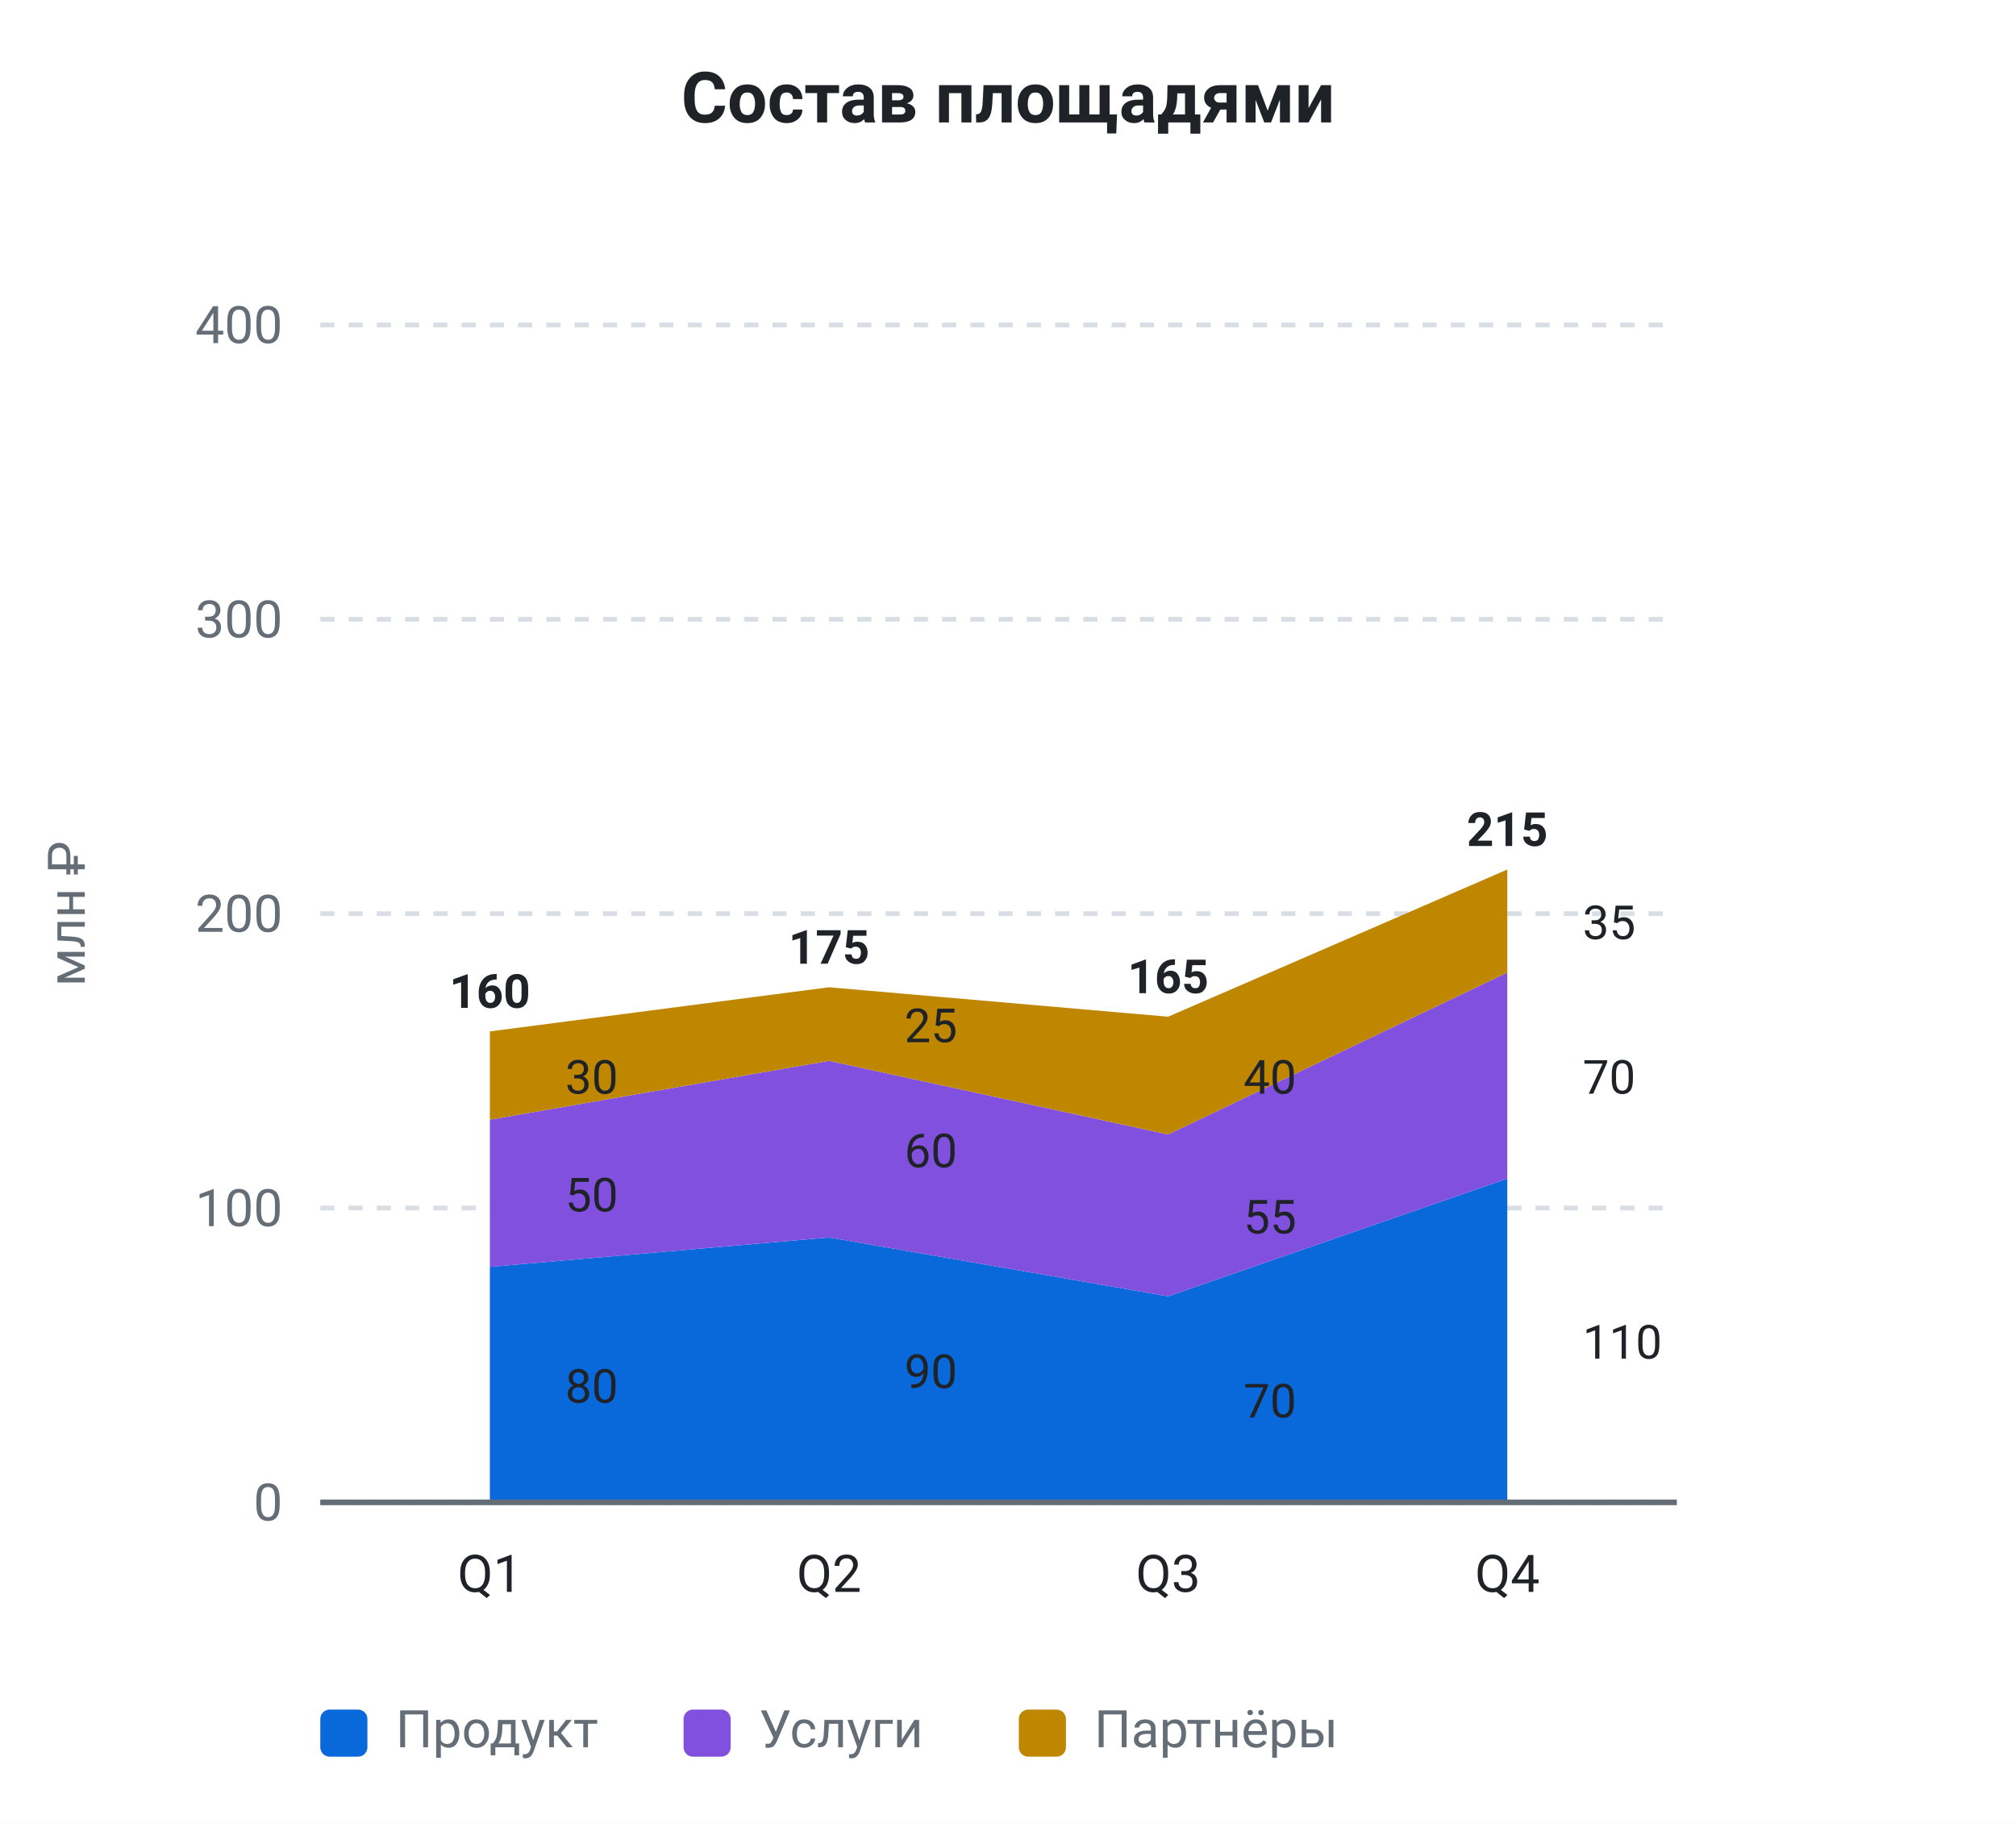
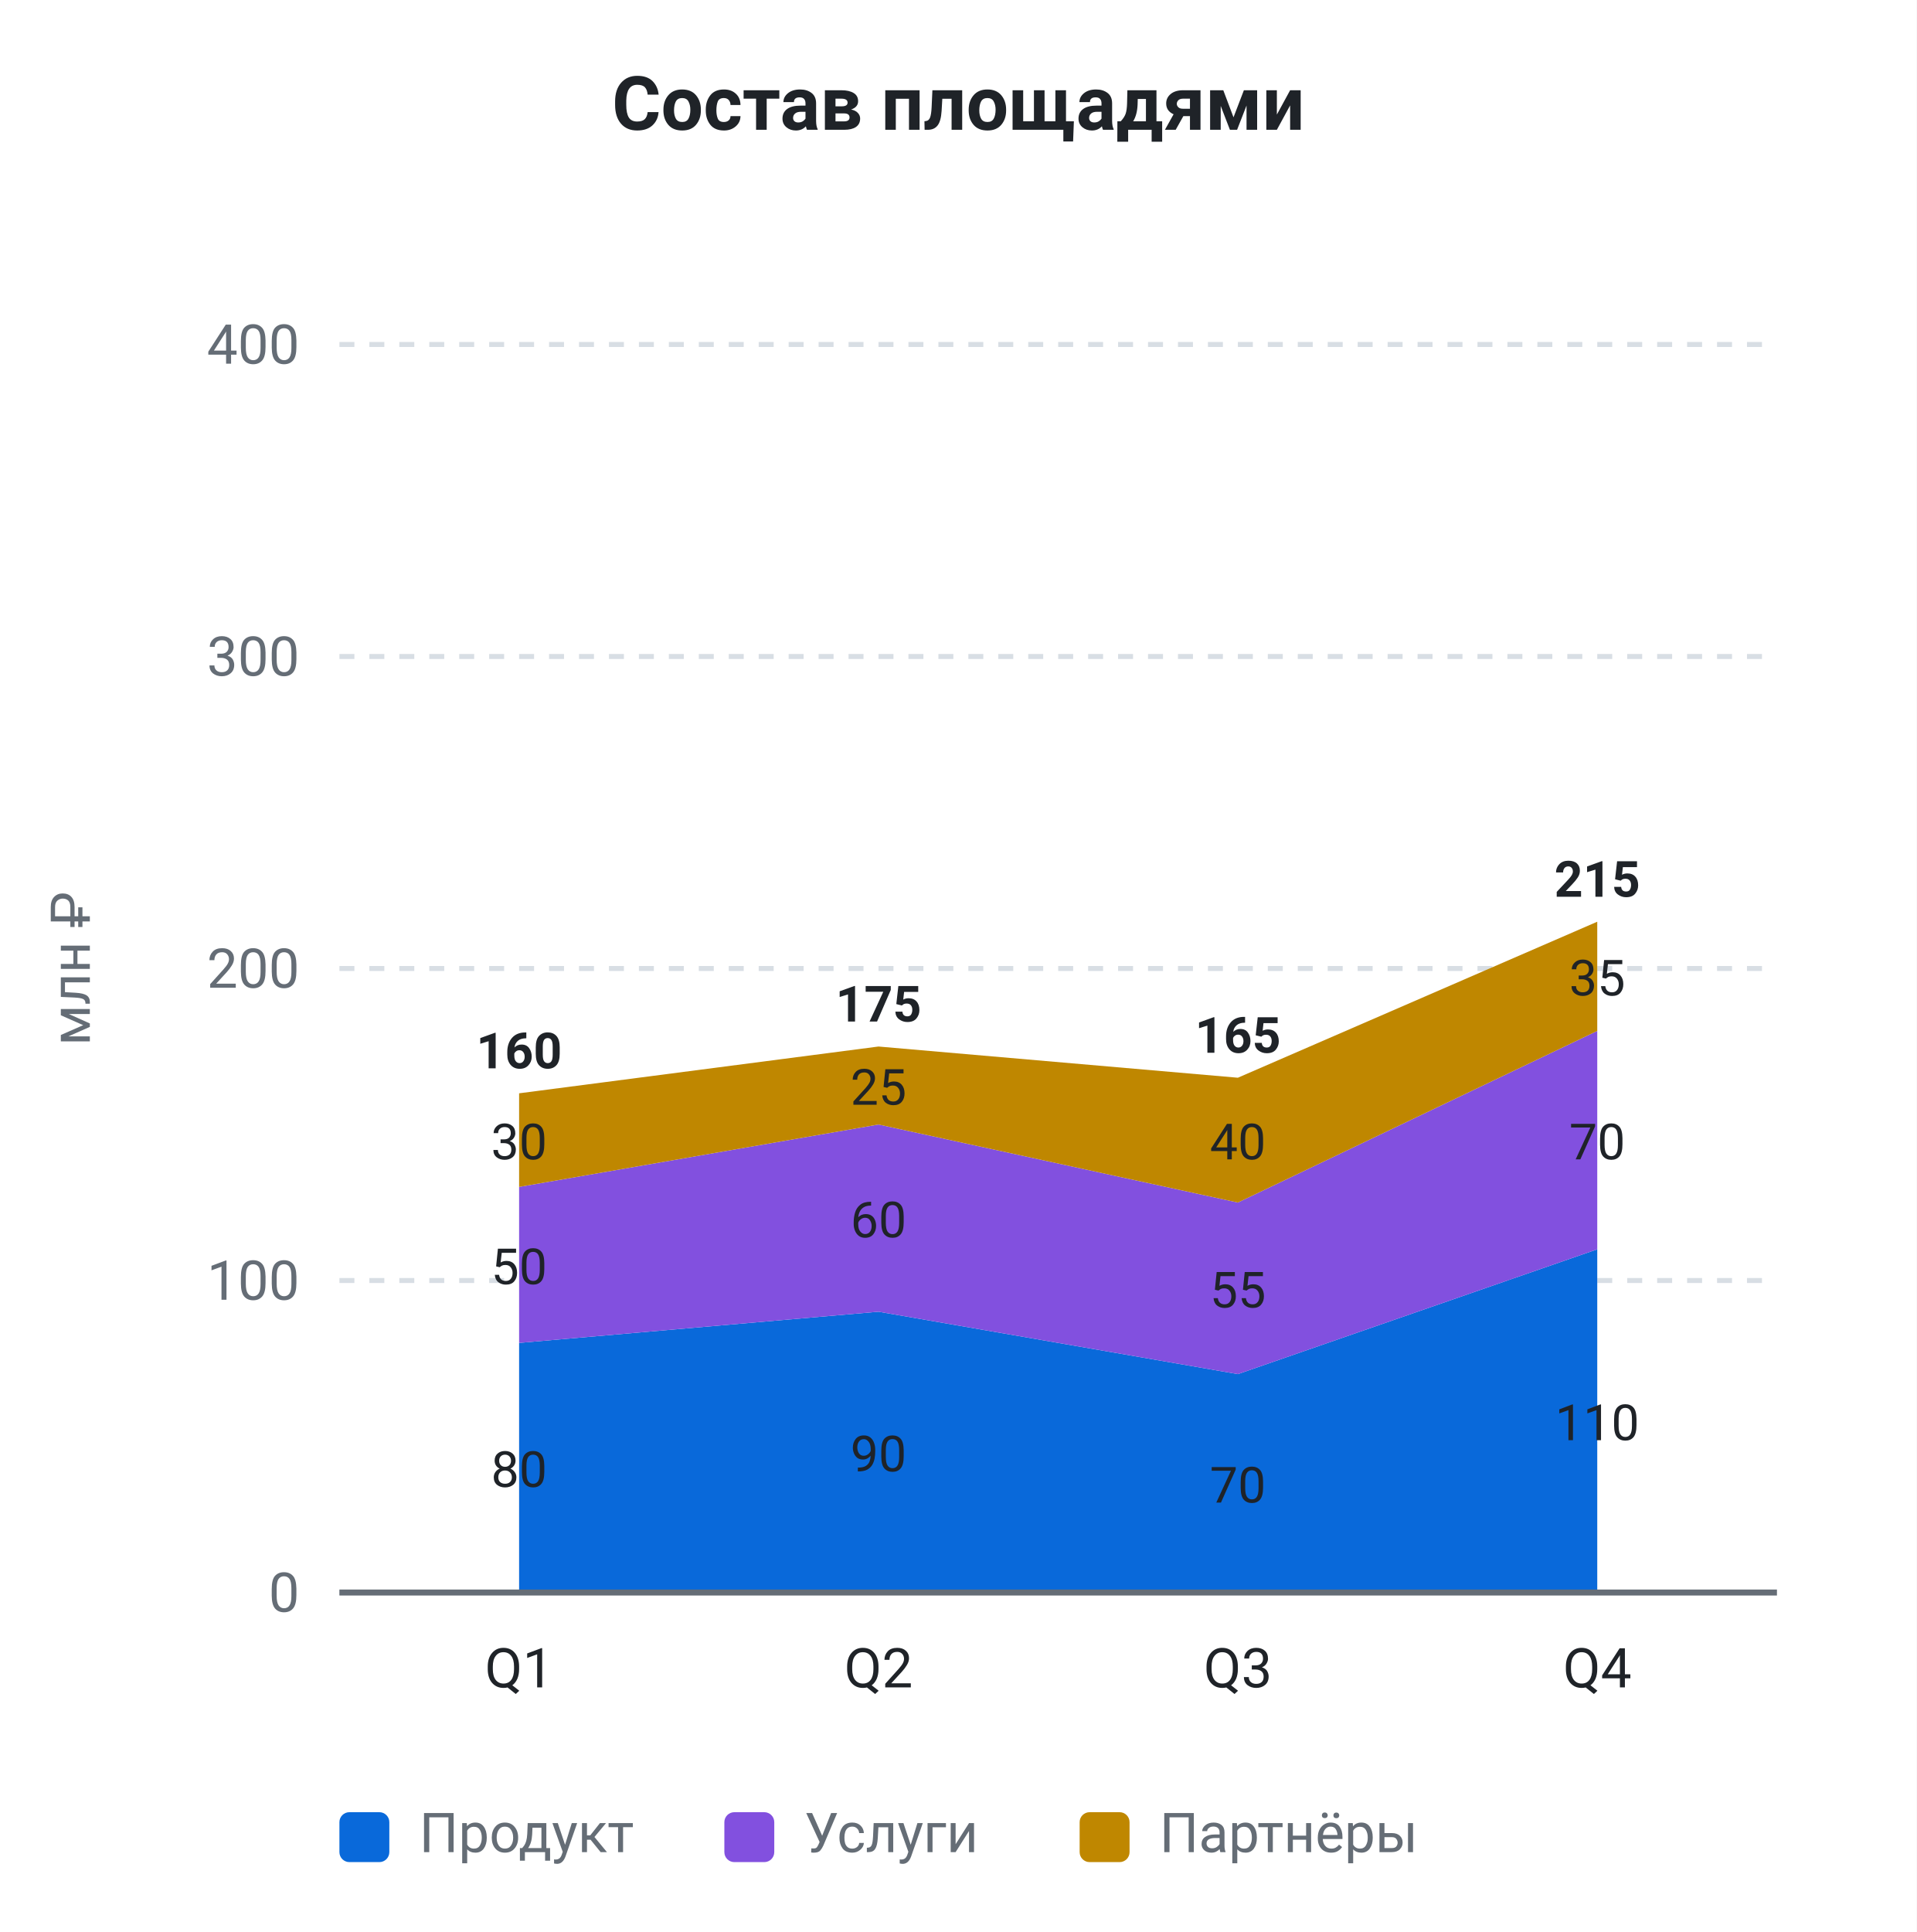
- <svg xmlns="http://www.w3.org/2000/svg" viewBox="0 0 428 387" width="428" height="387" role="img" font-family="system-ui, -apple-system, &quot;Segoe UI&quot;, Roboto, sans-serif">
-   <rect data-bg="canvas" x="0" y="0" width="428" height="387" fill="#ffffff" />
-   <text x="214" y="26" fill="#1f2328" font-size="15" text-anchor="middle" font-weight="600">Состав площадями</text>
+ <svg xmlns="http://www.w3.org/2000/svg" viewBox="0 0 384 387" width="384" height="387" role="img" font-family="system-ui, -apple-system, &quot;Segoe UI&quot;, Roboto, sans-serif">
+   <rect data-bg="canvas" x="0" y="0" width="384" height="387" fill="#ffffff" />
+   <text x="192" y="26" fill="#1f2328" font-size="15" text-anchor="middle" font-weight="600">Состав площадями</text>
  <line x1="68" y1="319" x2="356" y2="319" stroke="#d8dee4" stroke-width="1" stroke-dasharray="3 3" />
  <text x="60" y="322.85" fill="#656d76" font-size="11" text-anchor="end">0</text>
  <line x1="68" y1="256.5" x2="356" y2="256.5" stroke="#d8dee4" stroke-width="1" stroke-dasharray="3 3" />
  <text x="60" y="260.35" fill="#656d76" font-size="11" text-anchor="end">100</text>
  <line x1="68" y1="194" x2="356" y2="194" stroke="#d8dee4" stroke-width="1" stroke-dasharray="3 3" />
  <text x="60" y="197.85" fill="#656d76" font-size="11" text-anchor="end">200</text>
  <line x1="68" y1="131.5" x2="356" y2="131.5" stroke="#d8dee4" stroke-width="1" stroke-dasharray="3 3" />
  <text x="60" y="135.35" fill="#656d76" font-size="11" text-anchor="end">300</text>
  <line x1="68" y1="69" x2="356" y2="69" stroke="#d8dee4" stroke-width="1" stroke-dasharray="3 3" />
  <text x="60" y="72.85" fill="#656d76" font-size="11" text-anchor="end">400</text>
  <text x="18" y="194" fill="#656d76" font-size="11" text-anchor="middle" transform="rotate(-90 18 194)">млн ₽</text>
  <path d="M104 269 L176 262.75 L248 275.25 L320 250.25 L320 319 L248 319 L176 319 L104 319 Z" fill="#0969da" data-area="0" />
-   <text x="120" y="297.85" fill="#1f2328" font-size="10" text-anchor="start">80</text>
-   <text x="192" y="294.73" fill="#1f2328" font-size="10" text-anchor="start">90</text>
-   <text x="264" y="300.98" fill="#1f2328" font-size="10" text-anchor="start">70</text>
-   <text x="336" y="288.48" fill="#1f2328" font-size="10" text-anchor="start">110</text>
+   <text x="104" y="297.85" fill="#1f2328" font-size="10" text-anchor="middle">80</text>
+   <text x="176" y="294.73" fill="#1f2328" font-size="10" text-anchor="middle">90</text>
+   <text x="248" y="300.98" fill="#1f2328" font-size="10" text-anchor="middle">70</text>
+   <text x="320" y="288.48" fill="#1f2328" font-size="10" text-anchor="middle">110</text>
  <path d="M104 237.75 L176 225.25 L248 240.88 L320 206.5 L320 250.25 L248 275.25 L176 262.75 L104 269 Z" fill="#8250df" data-area="1" />
-   <text x="120" y="257.23" fill="#1f2328" font-size="10" text-anchor="start">50</text>
-   <text x="192" y="247.85" fill="#1f2328" font-size="10" text-anchor="start">60</text>
-   <text x="264" y="261.91" fill="#1f2328" font-size="10" text-anchor="start">55</text>
-   <text x="336" y="232.23" fill="#1f2328" font-size="10" text-anchor="start">70</text>
+   <text x="104" y="257.23" fill="#1f2328" font-size="10" text-anchor="middle">50</text>
+   <text x="176" y="247.85" fill="#1f2328" font-size="10" text-anchor="middle">60</text>
+   <text x="248" y="261.91" fill="#1f2328" font-size="10" text-anchor="middle">55</text>
+   <text x="320" y="232.23" fill="#1f2328" font-size="10" text-anchor="middle">70</text>
  <path d="M104 219 L176 209.63 L248 215.88 L320 184.63 L320 206.5 L248 240.88 L176 225.25 L104 237.75 Z" fill="#bf8700" data-area="2" />
-   <text x="120" y="232.23" fill="#1f2328" font-size="10" text-anchor="start">30</text>
-   <text x="192" y="221.29" fill="#1f2328" font-size="10" text-anchor="start">25</text>
-   <text x="264" y="232.23" fill="#1f2328" font-size="10" text-anchor="start">40</text>
-   <text x="336" y="199.41" fill="#1f2328" font-size="10" text-anchor="start">35</text>
+   <text x="104" y="232.23" fill="#1f2328" font-size="10" text-anchor="middle">30</text>
+   <text x="176" y="221.29" fill="#1f2328" font-size="10" text-anchor="middle">25</text>
+   <text x="248" y="232.23" fill="#1f2328" font-size="10" text-anchor="middle">40</text>
+   <text x="320" y="199.41" fill="#1f2328" font-size="10" text-anchor="middle">35</text>
  <text x="104" y="214" fill="#1f2328" font-size="10" text-anchor="middle" font-weight="600" data-stack-sum="1">160</text>
  <text x="176" y="204.63" fill="#1f2328" font-size="10" text-anchor="middle" font-weight="600" data-stack-sum="1">175</text>
  <text x="248" y="210.88" fill="#1f2328" font-size="10" text-anchor="middle" font-weight="600" data-stack-sum="1">165</text>
  <text x="320" y="179.63" fill="#1f2328" font-size="10" text-anchor="middle" font-weight="600" data-stack-sum="1">215</text>
  <text x="104" y="338" fill="#1f2328" font-size="11" text-anchor="middle">Q1</text>
  <text x="176" y="338" fill="#1f2328" font-size="11" text-anchor="middle">Q2</text>
  <text x="248" y="338" fill="#1f2328" font-size="11" text-anchor="middle">Q3</text>
  <text x="320" y="338" fill="#1f2328" font-size="11" text-anchor="middle">Q4</text>
  <line x1="68" y1="319" x2="356" y2="319" stroke="#656d76" stroke-width="1.2" />
  <rect x="68" y="363" width="10" height="10" fill="#0969da" rx="2" />
  <text x="84" y="371" fill="#656d76" font-size="11" text-anchor="start">Продукт</text>
  <rect x="145.12" y="363" width="10" height="10" fill="#8250df" rx="2" />
  <text x="161.12" y="371" fill="#656d76" font-size="11" text-anchor="start">Услуги</text>
  <rect x="216.3" y="363" width="10" height="10" fill="#bf8700" rx="2" />
  <text x="232.3" y="371" fill="#656d76" font-size="11" text-anchor="start">Партнёры</text>
</svg>
